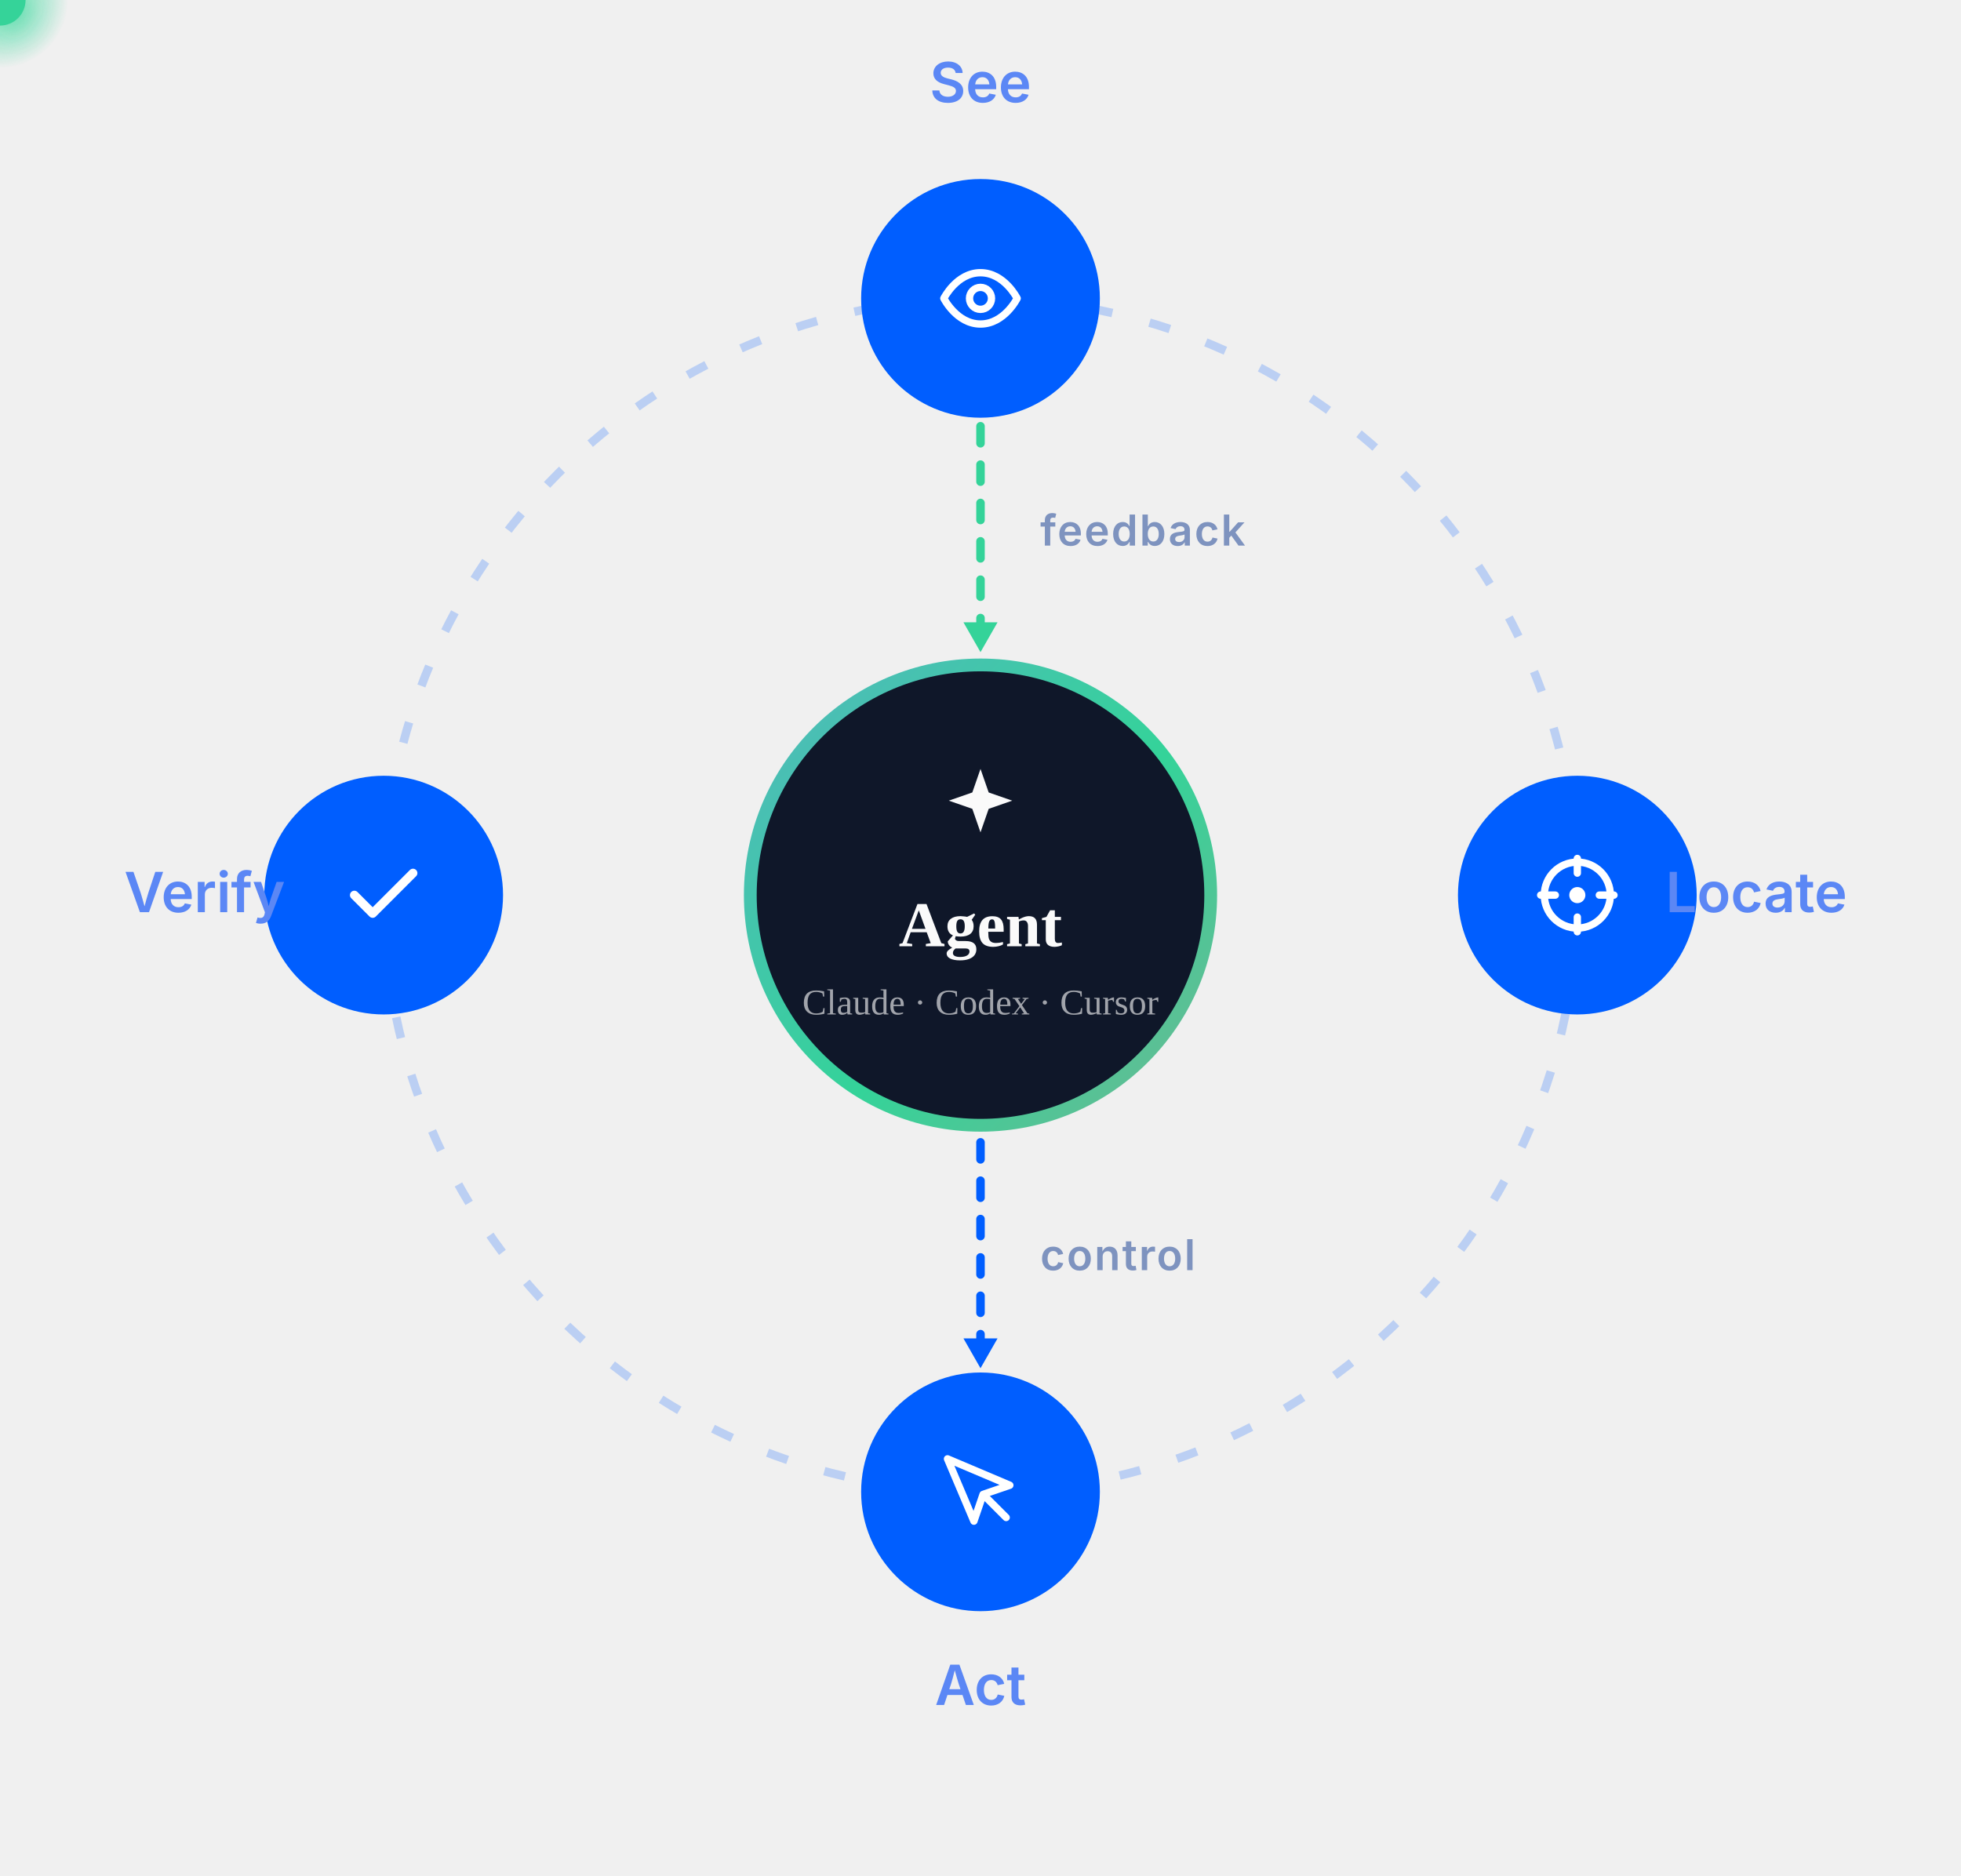
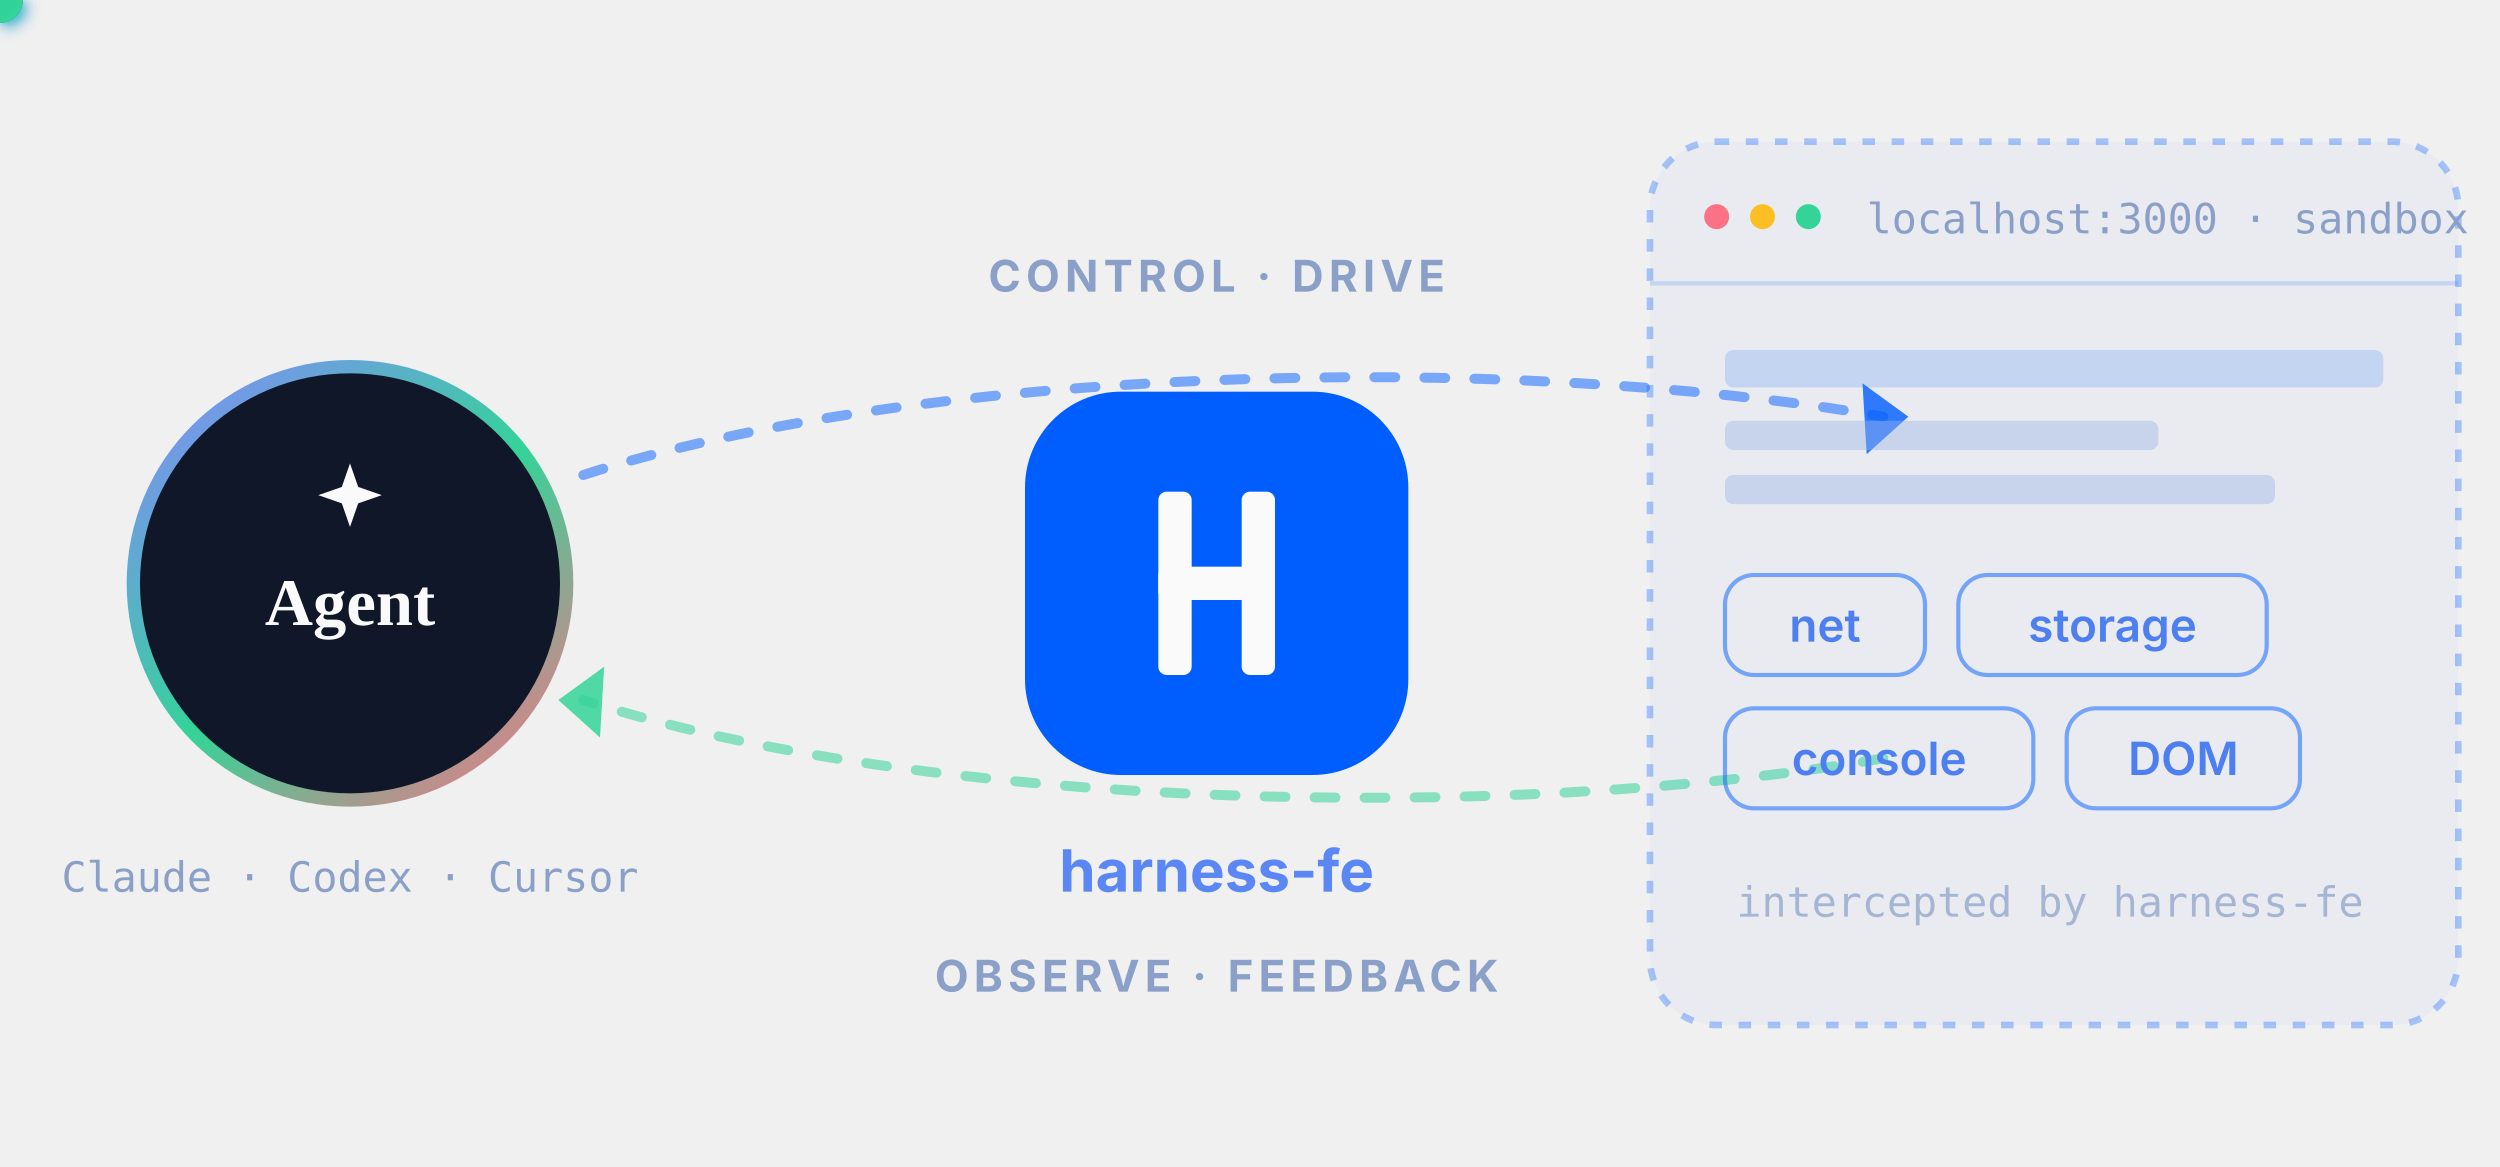
- <svg xmlns="http://www.w3.org/2000/svg" viewBox="0 0 460 440" width="460" height="440" fill="none" role="img" aria-label="An AI agent (Claude, Codex, Cursor) at the center runs an autonomous loop on harness-fe: harness-fe feeds back what it sees and accepts the agent's control.">
+ <svg xmlns="http://www.w3.org/2000/svg" viewBox="0 0 600 280" width="600" height="280" fill="none" role="img" aria-label="An AI agent (Claude, Codex, Cursor) drives a web app through harness-fe and observes its network, storage, console and DOM signals from the sandbox — an autonomous loop.">
  <defs>
-     <linearGradient id="ring" x1="60" y1="70" x2="400" y2="380" gradientUnits="userSpaceOnUse">
+     <linearGradient id="ring" x1="40" y1="90" x2="130" y2="195" gradientUnits="userSpaceOnUse">
      <stop stop-color="#818cf8" />
      <stop offset="0.5" stop-color="#34d399" />
      <stop offset="1" stop-color="#fb7185" />
    </linearGradient>
-     <radialGradient id="spark" cx="0.5" cy="0.5" r="0.5">
-       <stop stop-color="#6ee7b7" />
-       <stop offset="1" stop-color="#34d399" stop-opacity="0" />
-     </radialGradient>
-     <filter id="glow" x="-60%" y="-60%" width="220%" height="220%">
-       <feGaussianBlur stdDeviation="3.2" result="b" />
+     <filter id="glow" x="-90%" y="-90%" width="280%" height="280%">
+       <feGaussianBlur stdDeviation="2.2" result="b" />
      <feMerge>
        <feMergeNode in="b" />
        <feMergeNode in="SourceGraphic" />
      </feMerge>
    </filter>
-     <path id="loop" d="M 230 70 A 140 140 0 1 1 229.9 70 Z" />
+     <path id="ctlPath" d="M 140 114 C 220 88 360 84 452 100" />
+     <path id="obsPath" d="M 452 182 C 360 198 220 194 140 168" />
  </defs>
  <style>
-     .track { stroke: #005eff; stroke-opacity: 0.22; stroke-width: 2; stroke-dasharray: 5 9; animation: flow 2.4s linear infinite; }
-     @keyframes flow { to { stroke-dashoffset: -28; } }
-     .node { transform-box: fill-box; transform-origin: center; animation: beat 6s ease-in-out infinite; }
-     .n1 { animation-delay: 0s; } .n2 { animation-delay: 1.5s; } .n3 { animation-delay: 3s; } .n4 { animation-delay: 4.5s; }
-     @keyframes beat { 0%,100% { transform: scale(1); opacity: 0.82; } 8% { transform: scale(1.14); opacity: 1; } 24% { transform: scale(1); opacity: 0.82; } }
    .core { transform-box: fill-box; transform-origin: center; animation: breathe 4s ease-in-out infinite; }
    @keyframes breathe { 0%,100% { transform: scale(1); } 50% { transform: scale(1.04); } }
-     .fb { stroke-dasharray: 4 5; animation: flowin 1.6s linear infinite; }
-     @keyframes flowin { to { stroke-dashoffset: -18; } }
-     .ctl { stroke-dasharray: 4 5; animation: flowout 1.6s linear infinite; }
-     @keyframes flowout { to { stroke-dashoffset: 18; } }
-     .lbl  { fill: #5b87f5; font: 600 13px ui-sans-serif, -apple-system, 'Segoe UI', sans-serif; }
-     .flow-lbl { fill: #7e93bf; font: 600 10px ui-sans-serif, -apple-system, sans-serif; letter-spacing: 0.04em; text-transform: uppercase; }
-     @media (prefers-reduced-motion: reduce) { .track,.node,.core,.spark,.fb,.ctl { animation: none !important; } }
+     .lane.c { animation: dc 1.4s linear infinite; } @keyframes dc { to { stroke-dashoffset: -24; } }
+     .lane.o { animation: db 1.4s linear infinite; } @keyframes db { to { stroke-dashoffset: 24; } }
+     .chip { transform-box: fill-box; transform-origin: center; animation: pop 5s ease-in-out infinite; }
+     .c1{animation-delay:0s}.c2{animation-delay:1.25s}.c3{animation-delay:2.5s}.c4{animation-delay:3.75s}
+     @keyframes pop { 0%,100%{opacity:.65} 12%{opacity:1} 32%{opacity:.65} }
+     .lbl  { fill:#5b87f5; font:700 14px ui-sans-serif,-apple-system,'Segoe UI',sans-serif; }
+     .flbl { fill:#8aa0c8; font:700 10.5px ui-sans-serif,-apple-system,sans-serif; letter-spacing:.12em; }
+     .chiptext { font:600 11px ui-sans-serif,-apple-system,sans-serif; fill:#4d7ff0; }
+     .mono { fill:#8aa0c8; font:500 10px ui-monospace,'SF Mono',monospace; }
+     @media (prefers-reduced-motion: reduce){ .core,.lane,.chip,.pkt { animation:none !important; } }
  </style>
-   <circle class="track" cx="230" cy="210" r="140" />
-   <g fill="#005eff" fill-opacity="0.5">
-     <path d="M370 203 l8 7 -8 7 z" />
-     <path d="M237 350 l-7 8 -7 -8 z" />
-     <path d="M90 217 l-8 -7 8 -7 z" />
-     <path d="M223 70 l7 -8 7 8 z" />
-   </g>
-   <g class="spark">
-     <circle r="16" fill="url(#spark)">
-       <animateMotion dur="6s" repeatCount="indefinite">
-         <mpath href="#loop" />
-       </animateMotion>
-     </circle>
-     <circle r="6" fill="#34d399" filter="url(#glow)">
-       <animateMotion dur="6s" repeatCount="indefinite">
-         <mpath href="#loop" />
+   <use href="#ctlPath" class="lane c" stroke="#005eff" stroke-opacity="0.5" stroke-width="2.4" stroke-dasharray="5 7" stroke-linecap="round" />
+   <path d="M447 92 l11 8 -10 9 z" fill="#005eff" fill-opacity="0.8" />
+   <text class="flbl" x="292" y="70" text-anchor="middle" fill="#3f6fe0">CONTROL · DRIVE</text>
+   <g class="pkt">
+     <circle r="5.5" fill="#005eff" filter="url(#glow)">
+       <animateMotion dur="2.8s" repeatCount="indefinite">
+         <mpath href="#ctlPath" />
      </animateMotion>
    </circle>
  </g>
-   <g class="node n1">
-     <circle cx="230" cy="70" r="28" fill="#005eff" />
-     <g transform="translate(230 70) scale(0.86) translate(-12 -12)" fill="none" stroke="#fff" stroke-width="2" stroke-linecap="round" stroke-linejoin="round">
-       <path d="M2 12s3.5-7 10-7 10 7 10 7-3.5 7-10 7-10-7-10-7Z" />
-       <circle cx="12" cy="12" r="3" />
+   <g class="pkt">
+     <circle r="4" fill="#005eff" fill-opacity="0.8" filter="url(#glow)">
+       <animateMotion dur="2.8s" begin="-1.4s" repeatCount="indefinite">
+         <mpath href="#ctlPath" />
+       </animateMotion>
+     </circle>
+   </g>
+   <use href="#obsPath" class="lane o" stroke="#34d399" stroke-opacity="0.55" stroke-width="2.4" stroke-dasharray="5 7" stroke-linecap="round" />
+   <path d="M145 160 l-11 8 10 9 z" fill="#34d399" fill-opacity="0.85" />
+   <text class="flbl" x="292" y="238" text-anchor="middle" fill="#2f9e6e">OBSERVE · FEEDBACK</text>
+   <g class="pkt">
+     <circle r="5.5" fill="#34d399" filter="url(#glow)">
+       <animateMotion dur="2.8s" repeatCount="indefinite">
+         <mpath href="#obsPath" />
+       </animateMotion>
+     </circle>
+   </g>
+   <g class="pkt">
+     <circle r="4" fill="#34d399" fill-opacity="0.8" filter="url(#glow)">
+       <animateMotion dur="2.8s" begin="-1.4s" repeatCount="indefinite">
+         <mpath href="#obsPath" />
+       </animateMotion>
+     </circle>
+   </g>
+   <g class="core">
+     <circle cx="84" cy="140" r="52" fill="#0f1729" />
+     <circle cx="84" cy="140" r="52" fill="none" stroke="url(#ring)" stroke-width="3.2" />
+     <path transform="translate(84 119) scale(0.82) translate(-12 -12)" fill="#fafafa" d="M12 2.5l2.4 6.9 6.9 2.4-6.9 2.4-2.4 6.9-2.4-6.9-6.9-2.4 6.9-2.4z" />
+     <text x="84" y="150" text-anchor="middle" fill="#fafafa" font-size="16" font-weight="700">Agent</text>
+   </g>
+   <text class="mono" x="84" y="214" text-anchor="middle">Claude · Codex · Cursor</text>
+   <rect x="246" y="94" width="92" height="92" rx="23" fill="#005eff" />
+   <g fill="#fafafa">
+     <rect x="278" y="118" width="8" height="44" rx="2" />
+     <rect x="298" y="118" width="8" height="44" rx="2" />
+     <rect x="278" y="136" width="28" height="8" rx="2" />
+   </g>
+   <text class="lbl" x="292" y="214" text-anchor="middle">harness-fe</text>
+   <g>
+     <rect x="396" y="34" width="194" height="212" rx="16" fill="#005eff" fill-opacity="0.03" stroke="#005eff" stroke-opacity="0.32" stroke-width="1.6" stroke-dasharray="3 4" />
+     <circle cx="412" cy="52" r="3" fill="#fb7185" />
+     <circle cx="423" cy="52" r="3" fill="#fbbf24" />
+     <circle cx="434" cy="52" r="3" fill="#34d399" />
+     <text class="mono" x="448" y="56" font-size="10">localhost:3000 · sandbox</text>
+     <line x1="396" y1="68" x2="590" y2="68" stroke="#005eff" stroke-opacity="0.16" />
+     <rect x="414" y="84" width="158" height="9" rx="2" fill="#005eff" fill-opacity="0.16" />
+     <rect x="414" y="101" width="104" height="7" rx="2" fill="#9bb4e8" fill-opacity="0.42" />
+     <rect x="414" y="114" width="132" height="7" rx="2" fill="#9bb4e8" fill-opacity="0.42" />
+     <g class="chip c1">
+       <rect x="414" y="138" width="48" height="24" rx="7" fill="none" stroke="#005eff" stroke-opacity="0.5" />
+       <text class="chiptext" x="438" y="154" text-anchor="middle">net</text>
    </g>
-   </g>
-   <text class="lbl" x="230" y="24" text-anchor="middle">See</text>
-   <g class="node n2">
-     <circle cx="370" cy="210" r="28" fill="#005eff" />
-     <g transform="translate(370 210) scale(0.86) translate(-12 -12)" fill="none" stroke="#fff" stroke-width="2" stroke-linecap="round" stroke-linejoin="round">
-       <circle cx="12" cy="12" r="9" />
-       <line x1="22" y1="12" x2="18" y2="12" />
-       <line x1="6" y1="12" x2="2" y2="12" />
-       <line x1="12" y1="6" x2="12" y2="2" />
-       <line x1="12" y1="22" x2="12" y2="18" />
-       <circle cx="12" cy="12" r="2.2" fill="#fff" stroke="none" />
+     <g class="chip c2">
+       <rect x="470" y="138" width="74" height="24" rx="7" fill="none" stroke="#005eff" stroke-opacity="0.5" />
+       <text class="chiptext" x="507" y="154" text-anchor="middle">storage</text>
    </g>
-   </g>
-   <text class="lbl" x="412" y="214" text-anchor="middle">Locate</text>
-   <g class="node n3">
-     <circle cx="230" cy="350" r="28" fill="#005eff" />
-     <g transform="translate(230 350) scale(0.86) translate(-12 -12)" fill="none" stroke="#fff" stroke-width="2" stroke-linecap="round" stroke-linejoin="round">
-       <path d="M3 3l7.2 17 2.5-7.3L20 10.2 3 3z" />
-       <path d="M13 13l6 6" />
+     <g class="chip c3">
+       <rect x="414" y="170" width="74" height="24" rx="7" fill="none" stroke="#005eff" stroke-opacity="0.5" />
+       <text class="chiptext" x="451" y="186" text-anchor="middle">console</text>
    </g>
-   </g>
-   <text class="lbl" x="230" y="400" text-anchor="middle">Act</text>
-   <g class="node n4">
-     <circle cx="90" cy="210" r="28" fill="#005eff" />
-     <g transform="translate(90 210) scale(0.86) translate(-12 -12)" fill="none" stroke="#fff" stroke-width="2.4" stroke-linecap="round" stroke-linejoin="round">
-       <path d="M20 6 9 17l-5-5" />
+     <g class="chip c4">
+       <rect x="496" y="170" width="56" height="24" rx="7" fill="none" stroke="#005eff" stroke-opacity="0.5" />
+       <text class="chiptext" x="524" y="186" text-anchor="middle">DOM</text>
    </g>
-   </g>
-   <text class="lbl" x="48" y="214" text-anchor="middle">Verify</text>
-   <path class="fb" d="M230 100 V152" stroke="#34d399" stroke-width="2" stroke-linecap="round" />
-   <path d="M226 146 l4 7 4 -7 z" fill="#34d399" />
-   <text class="flow-lbl" x="244" y="128" fill="#2f9e6e">feedback</text>
-   <path class="ctl" d="M230 268 V320" stroke="#005eff" stroke-width="2" stroke-linecap="round" />
-   <path d="M226 314 l4 7 4 -7 z" fill="#005eff" />
-   <text class="flow-lbl" x="244" y="298" fill="#3f6fe0">control</text>
-   <g class="core">
-     <circle cx="230" cy="210" r="54" fill="#0f1729" />
-     <circle cx="230" cy="210" r="54" fill="none" stroke="url(#ring)" stroke-width="3" />
-     <path transform="translate(230 188) scale(0.8) translate(-12 -12)" fill="#fafafa" d="M12 2.5l2.4 6.9 6.9 2.4-6.9 2.4-2.4 6.9-2.4-6.9-6.9-2.4 6.9-2.4z" />
-     <text x="230" y="222" text-anchor="middle" fill="#fafafa" font="700 15px ui-sans-serif, -apple-system, sans-serif" font-size="15" font-weight="700">Agent</text>
-     <text x="230" y="238" text-anchor="middle" fill="#fafafa" fill-opacity="0.62" font-size="8.5" font-weight="500">Claude · Codex · Cursor</text>
+     <text class="mono" x="492" y="220" text-anchor="middle" font-size="9.5" fill-opacity="0.7">intercepted by harness-fe</text>
  </g>
</svg>
